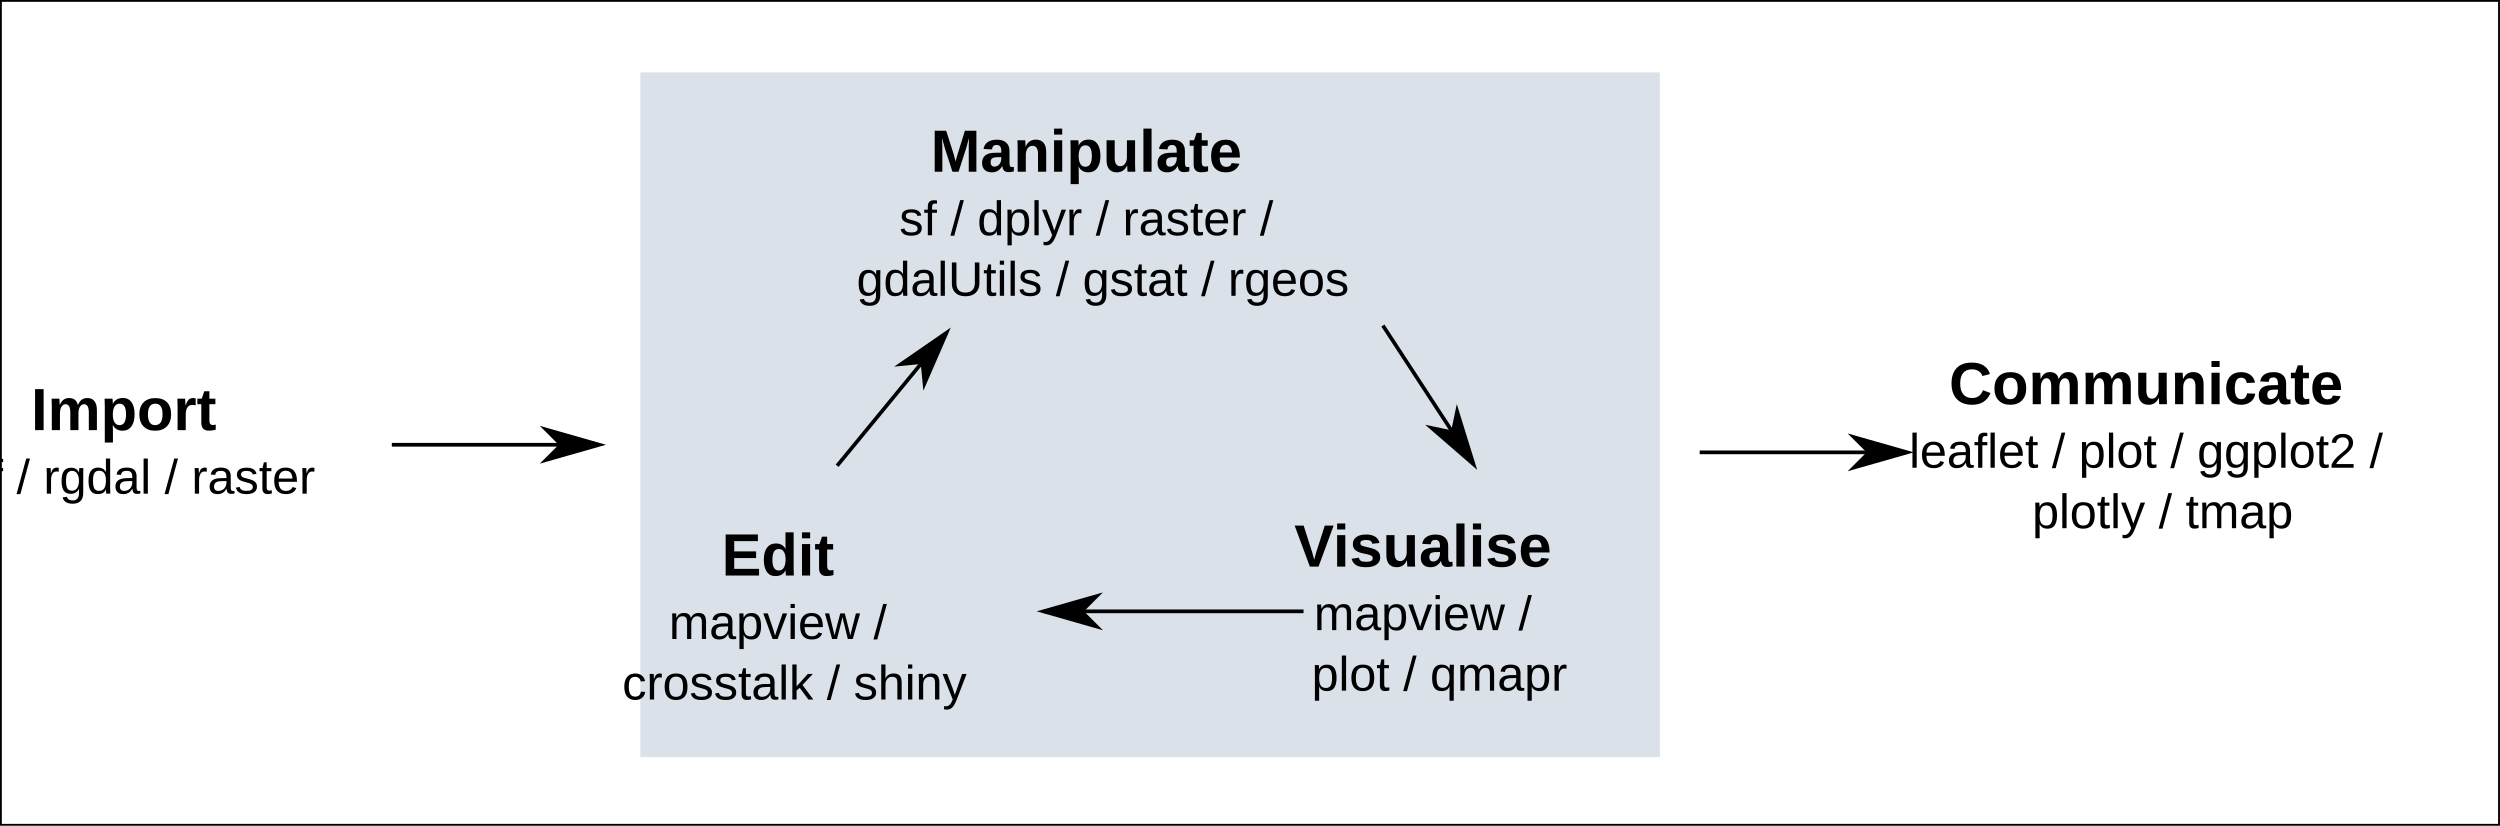
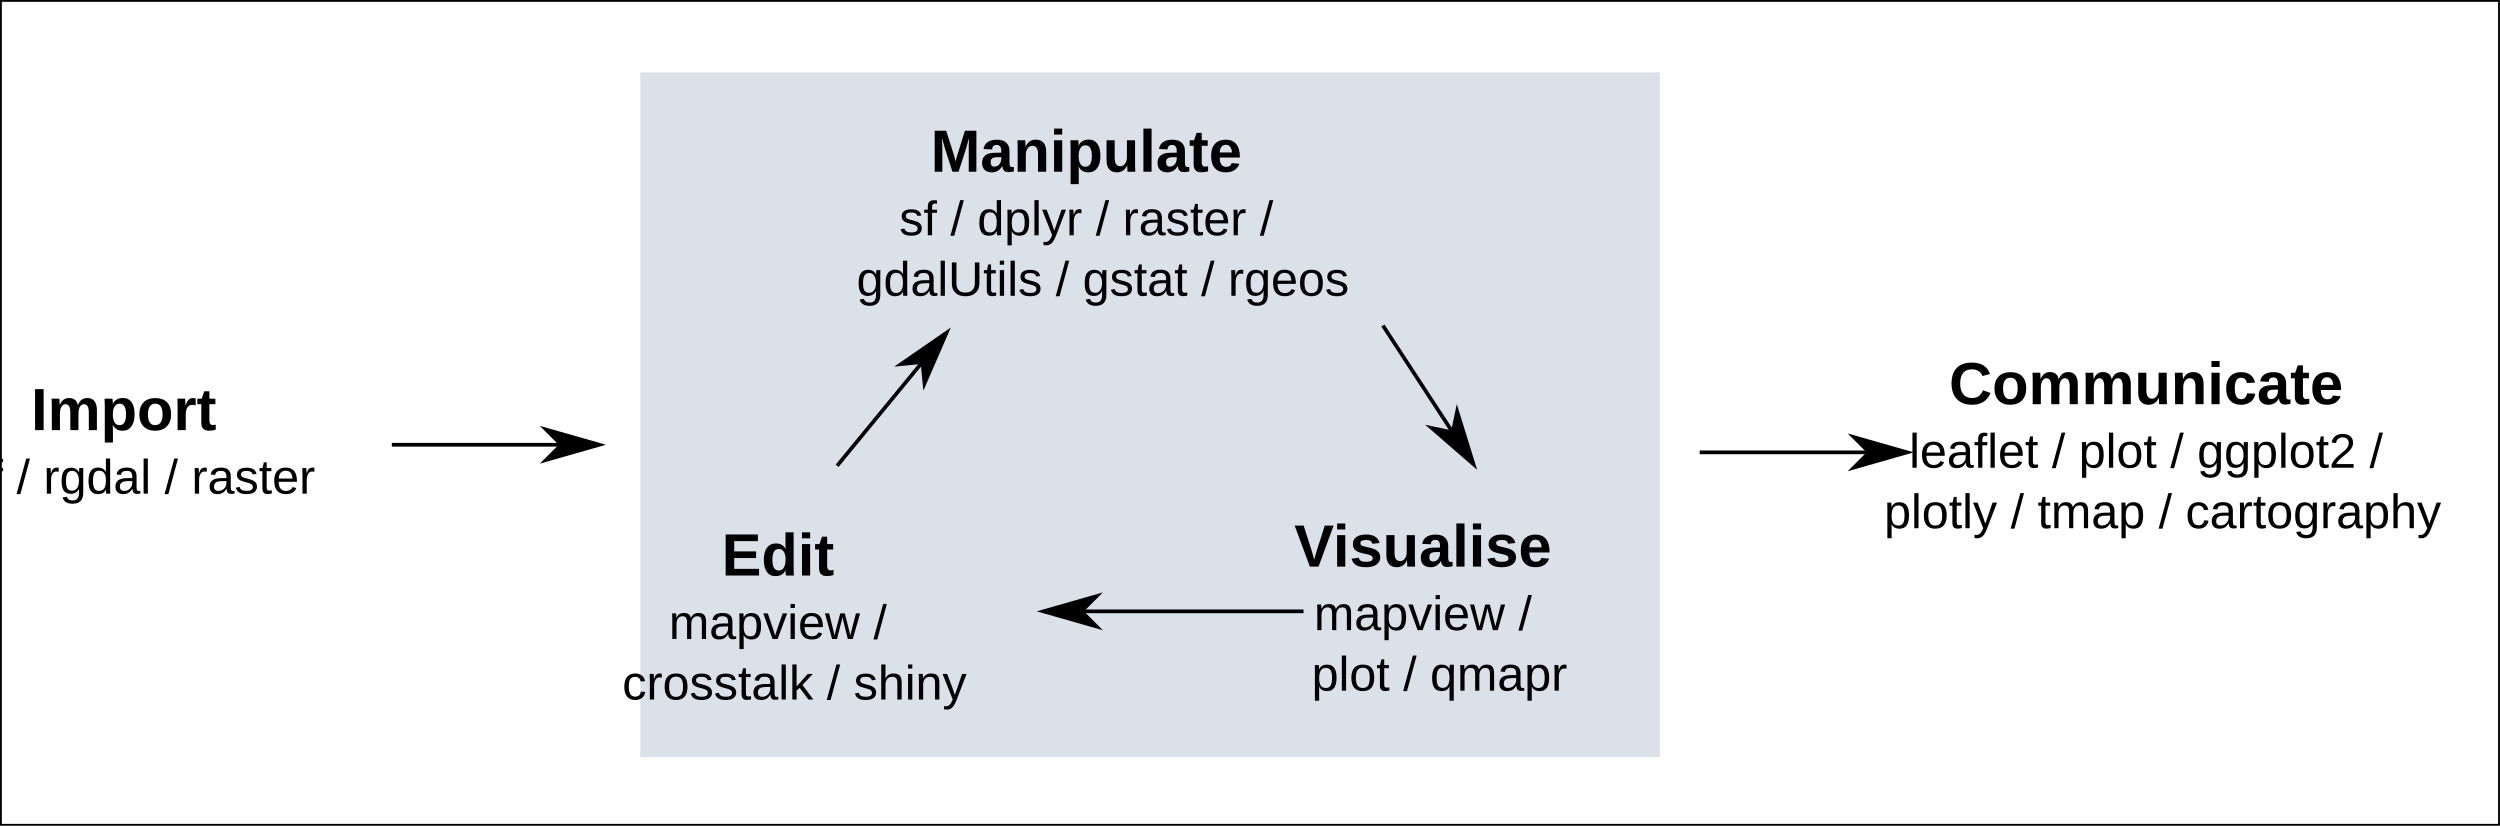
<svg xmlns="http://www.w3.org/2000/svg" width="671.25" height="221.719" id="svg2" version="1.1">
  <defs id="defs4">
    <marker orient="auto" refY="0" refX="0" id="Arrow1Lend" style="overflow:visible">
      <path id="path3828" d="M 0,0 5,-5 -12.5,0 5,5 0,0 z" style="fill-rule:evenodd;stroke:#000000;stroke-width:1pt" transform="matrix(-0.8,0,0,-0.8,-10,0)" />
    </marker>
    <marker orient="auto" refY="0" refX="0" id="Arrow2Mend" style="overflow:visible">
      <path id="path3852" style="fill-rule:evenodd;stroke-width:0.625;stroke-linejoin:round" d="M 8.719,4.034 -2.207,0.016 8.719,-4.002 c -1.745,2.372 -1.735,5.617 -6e-7,8.035 z" transform="scale(-0.6,-0.6)" />
    </marker>
    <marker orient="auto" refY="0" refX="0" id="Arrow1Lend-2" style="overflow:visible">
      <path id="path3828-7" d="M 0,0 5,-5 -12.5,0 5,5 0,0 z" style="fill-rule:evenodd;stroke:#000000;stroke-width:1pt" transform="matrix(-0.8,0,0,-0.8,-10,0)" />
    </marker>
    <marker orient="auto" refY="0" refX="0" id="Arrow1Lend-1" style="overflow:visible">
      <path id="path3828-8" d="M 0,0 5,-5 -12.5,0 5,5 0,0 z" style="fill-rule:evenodd;stroke:#000000;stroke-width:1pt" transform="matrix(-0.8,0,0,-0.8,-10,0)" />
    </marker>
    <marker orient="auto" refY="0" refX="0" id="Arrow1Lend-3" style="overflow:visible">
      <path id="path3828-75" d="M 0,0 5,-5 -12.5,0 5,5 0,0 z" style="fill-rule:evenodd;stroke:#000000;stroke-width:1pt" transform="matrix(-0.8,0,0,-0.8,-10,0)" />
    </marker>
    <marker orient="auto" refY="0" refX="0" id="Arrow1Lend-22" style="overflow:visible">
      <path id="path3828-89" d="M 0,0 5,-5 -12.5,0 5,5 0,0 z" style="fill-rule:evenodd;stroke:#000000;stroke-width:1pt" transform="matrix(-0.8,0,0,-0.8,-10,0)" />
    </marker>
  </defs>
  <g id="layer1" transform="translate(56.8125,-91.46875)">
    <g id="g5556">
      <rect y="110.9" x="115.117" height="183.848" width="273.751" id="rect5231" style="fill:#dae1e9;fill-opacity:1;stroke:none" />
      <text id="text2985" y="206.966" x="-3.581" style="font-size:16px;font-style:normal;font-variant:normal;font-weight:normal;font-stretch:normal;text-align:center;line-height:125%;letter-spacing:0px;word-spacing:0px;writing-mode:lr-tb;text-anchor:middle;fill:#000000;fill-opacity:1;stroke:none;font-family:Arial;-inkscape-font-specification:Arial" xml:space="preserve">
        <tspan style="font-weight:bold" y="206.966" x="-3.581" id="tspan2987">Import</tspan>
        <tspan style="font-size:13px" id="tspan5288" y="224.014" x="-3.581">sf / rgdal / raster</tspan>
      </text>
      <text id="text2985-7" y="243.61" x="345.247" style="font-size:16px;font-style:normal;font-variant:normal;font-weight:normal;font-stretch:normal;text-align:center;line-height:125%;letter-spacing:0px;word-spacing:0px;writing-mode:lr-tb;text-anchor:middle;fill:#000000;fill-opacity:1;stroke:none;font-family:Arial;-inkscape-font-specification:Arial" xml:space="preserve">
        <tspan style="font-weight:bold;text-align:center;text-anchor:middle" y="243.61" x="345.247" id="tspan2987-5">Visualise</tspan>
        <tspan style="font-size:13px;text-align:center;text-anchor:middle" id="tspan5294" y="260.658" x="347.05">mapview / </tspan>
        <tspan id="tspan5406" style="font-size:13px;text-align:center;text-anchor:middle" y="276.908" x="345.247">plot / qmapr</tspan>
      </text>
      <text id="text2985-35" y="137.585" x="254.863" style="font-size:16px;font-style:normal;font-variant:normal;font-weight:normal;font-stretch:normal;text-align:center;line-height:125%;letter-spacing:0px;word-spacing:0px;writing-mode:lr-tb;text-anchor:middle;fill:#000000;fill-opacity:1;stroke:none;font-family:Arial;-inkscape-font-specification:Arial" xml:space="preserve">
        <tspan style="font-weight:bold;-inkscape-font-specification:Arial Bold" y="137.585" x="254.863" id="tspan2987-62">Manipulate</tspan>
        <tspan style="font-size:13px" id="tspan5284" y="154.633" x="254.863">sf / dplyr / raster /</tspan>
        <tspan style="font-size:13px" id="tspan5286" y="170.883" x="254.863">gdalUtils / gstat / rgeos</tspan>
      </text>
-       <text id="text2985-9" y="199.996" x="539.417" style="font-size:16px;font-style:normal;font-variant:normal;font-weight:normal;font-stretch:normal;text-align:center;line-height:125%;letter-spacing:0px;word-spacing:0px;writing-mode:lr-tb;text-anchor:middle;fill:#000000;fill-opacity:1;stroke:none;font-family:Arial;-inkscape-font-specification:Arial" xml:space="preserve">
+       <text id="text2985-9" y="199.996" x="539.417" style="font-style:normal;font-variant:normal;font-weight:normal;font-stretch:normal;font-size:16px;line-height:125%;font-family:Arial;-inkscape-font-specification:Arial;text-align:center;letter-spacing:0px;word-spacing:0px;writing-mode:lr-tb;text-anchor:middle;fill:#000000;fill-opacity:1;stroke:none" xml:space="preserve">
        <tspan style="font-weight:bold" y="199.996" x="539.417" id="tspan2987-1">Communicate</tspan>
        <tspan style="font-size:13px" id="tspan5290" y="217.044" x="541.219">leaflet / plot / ggplot2 / </tspan>
-         <tspan style="font-size:13px" id="tspan5292" y="233.294" x="539.417">plotly / tmap</tspan>
+         <tspan style="font-size:13px" id="tspan5292" y="233.294" x="539.417">plotly / tmap / cartography</tspan>
      </text>
      <path id="path3051" d="m 48.391,210.885 55.558,0" style="fill:none;stroke:#000000;stroke-width:1px;stroke-linecap:butt;stroke-linejoin:miter;stroke-opacity:1;marker-end:url(#Arrow1Lend)" />
      <path id="path3051-0" d="m 399.551,212.925 55.558,0" style="fill:none;stroke:#000000;stroke-width:1px;stroke-linecap:butt;stroke-linejoin:miter;stroke-opacity:1;marker-end:url(#Arrow1Lend)" />
      <rect y="91.707" x="-56.569" height="221.223" width="670.741" id="rect5233" style="fill:none;stroke:#000000;stroke-width:0.5;stroke-miterlimit:4;stroke-opacity:1;stroke-dasharray:none" />
      <text id="text2985-7-3" y="245.996" x="172.063" style="font-size:16px;font-style:normal;font-variant:normal;font-weight:normal;font-stretch:normal;text-align:center;line-height:125%;letter-spacing:0px;word-spacing:0px;writing-mode:lr-tb;text-anchor:middle;fill:#000000;fill-opacity:1;stroke:none;font-family:Arial;-inkscape-font-specification:Arial" xml:space="preserve">
        <tspan style="font-weight:bold;text-align:center;text-anchor:middle" y="245.996" x="172.063" id="tspan2987-5-6">Edit</tspan>
        <tspan style="font-size:13px;text-align:center;text-anchor:middle" id="tspan5294-0" y="263.044" x="173.865">mapview / </tspan>
        <tspan id="tspan5404" style="font-size:13px;text-align:center;text-anchor:middle" y="279.294" x="172.063">crosstalk / shiny</tspan>
      </text>
      <path id="path3051-7" d="m 314.5,178.879 24.244,37.117" style="fill:none;stroke:#000000;stroke-width:1px;stroke-linecap:butt;stroke-linejoin:miter;stroke-opacity:1;marker-end:url(#Arrow1Lend)" />
      <path id="path3051-7-9" d="m 167.954,216.524 29.294,-35.614" style="fill:none;stroke:#000000;stroke-width:1px;stroke-linecap:butt;stroke-linejoin:miter;stroke-opacity:1;marker-end:url(#Arrow1Lend)" />
      <path id="path3051-0-7" d="m 293.185,255.61 -69.701,0" style="fill:none;stroke:#000000;stroke-width:1px;stroke-linecap:butt;stroke-linejoin:miter;stroke-opacity:1;marker-end:url(#Arrow1Lend)" />
    </g>
  </g>
</svg>
